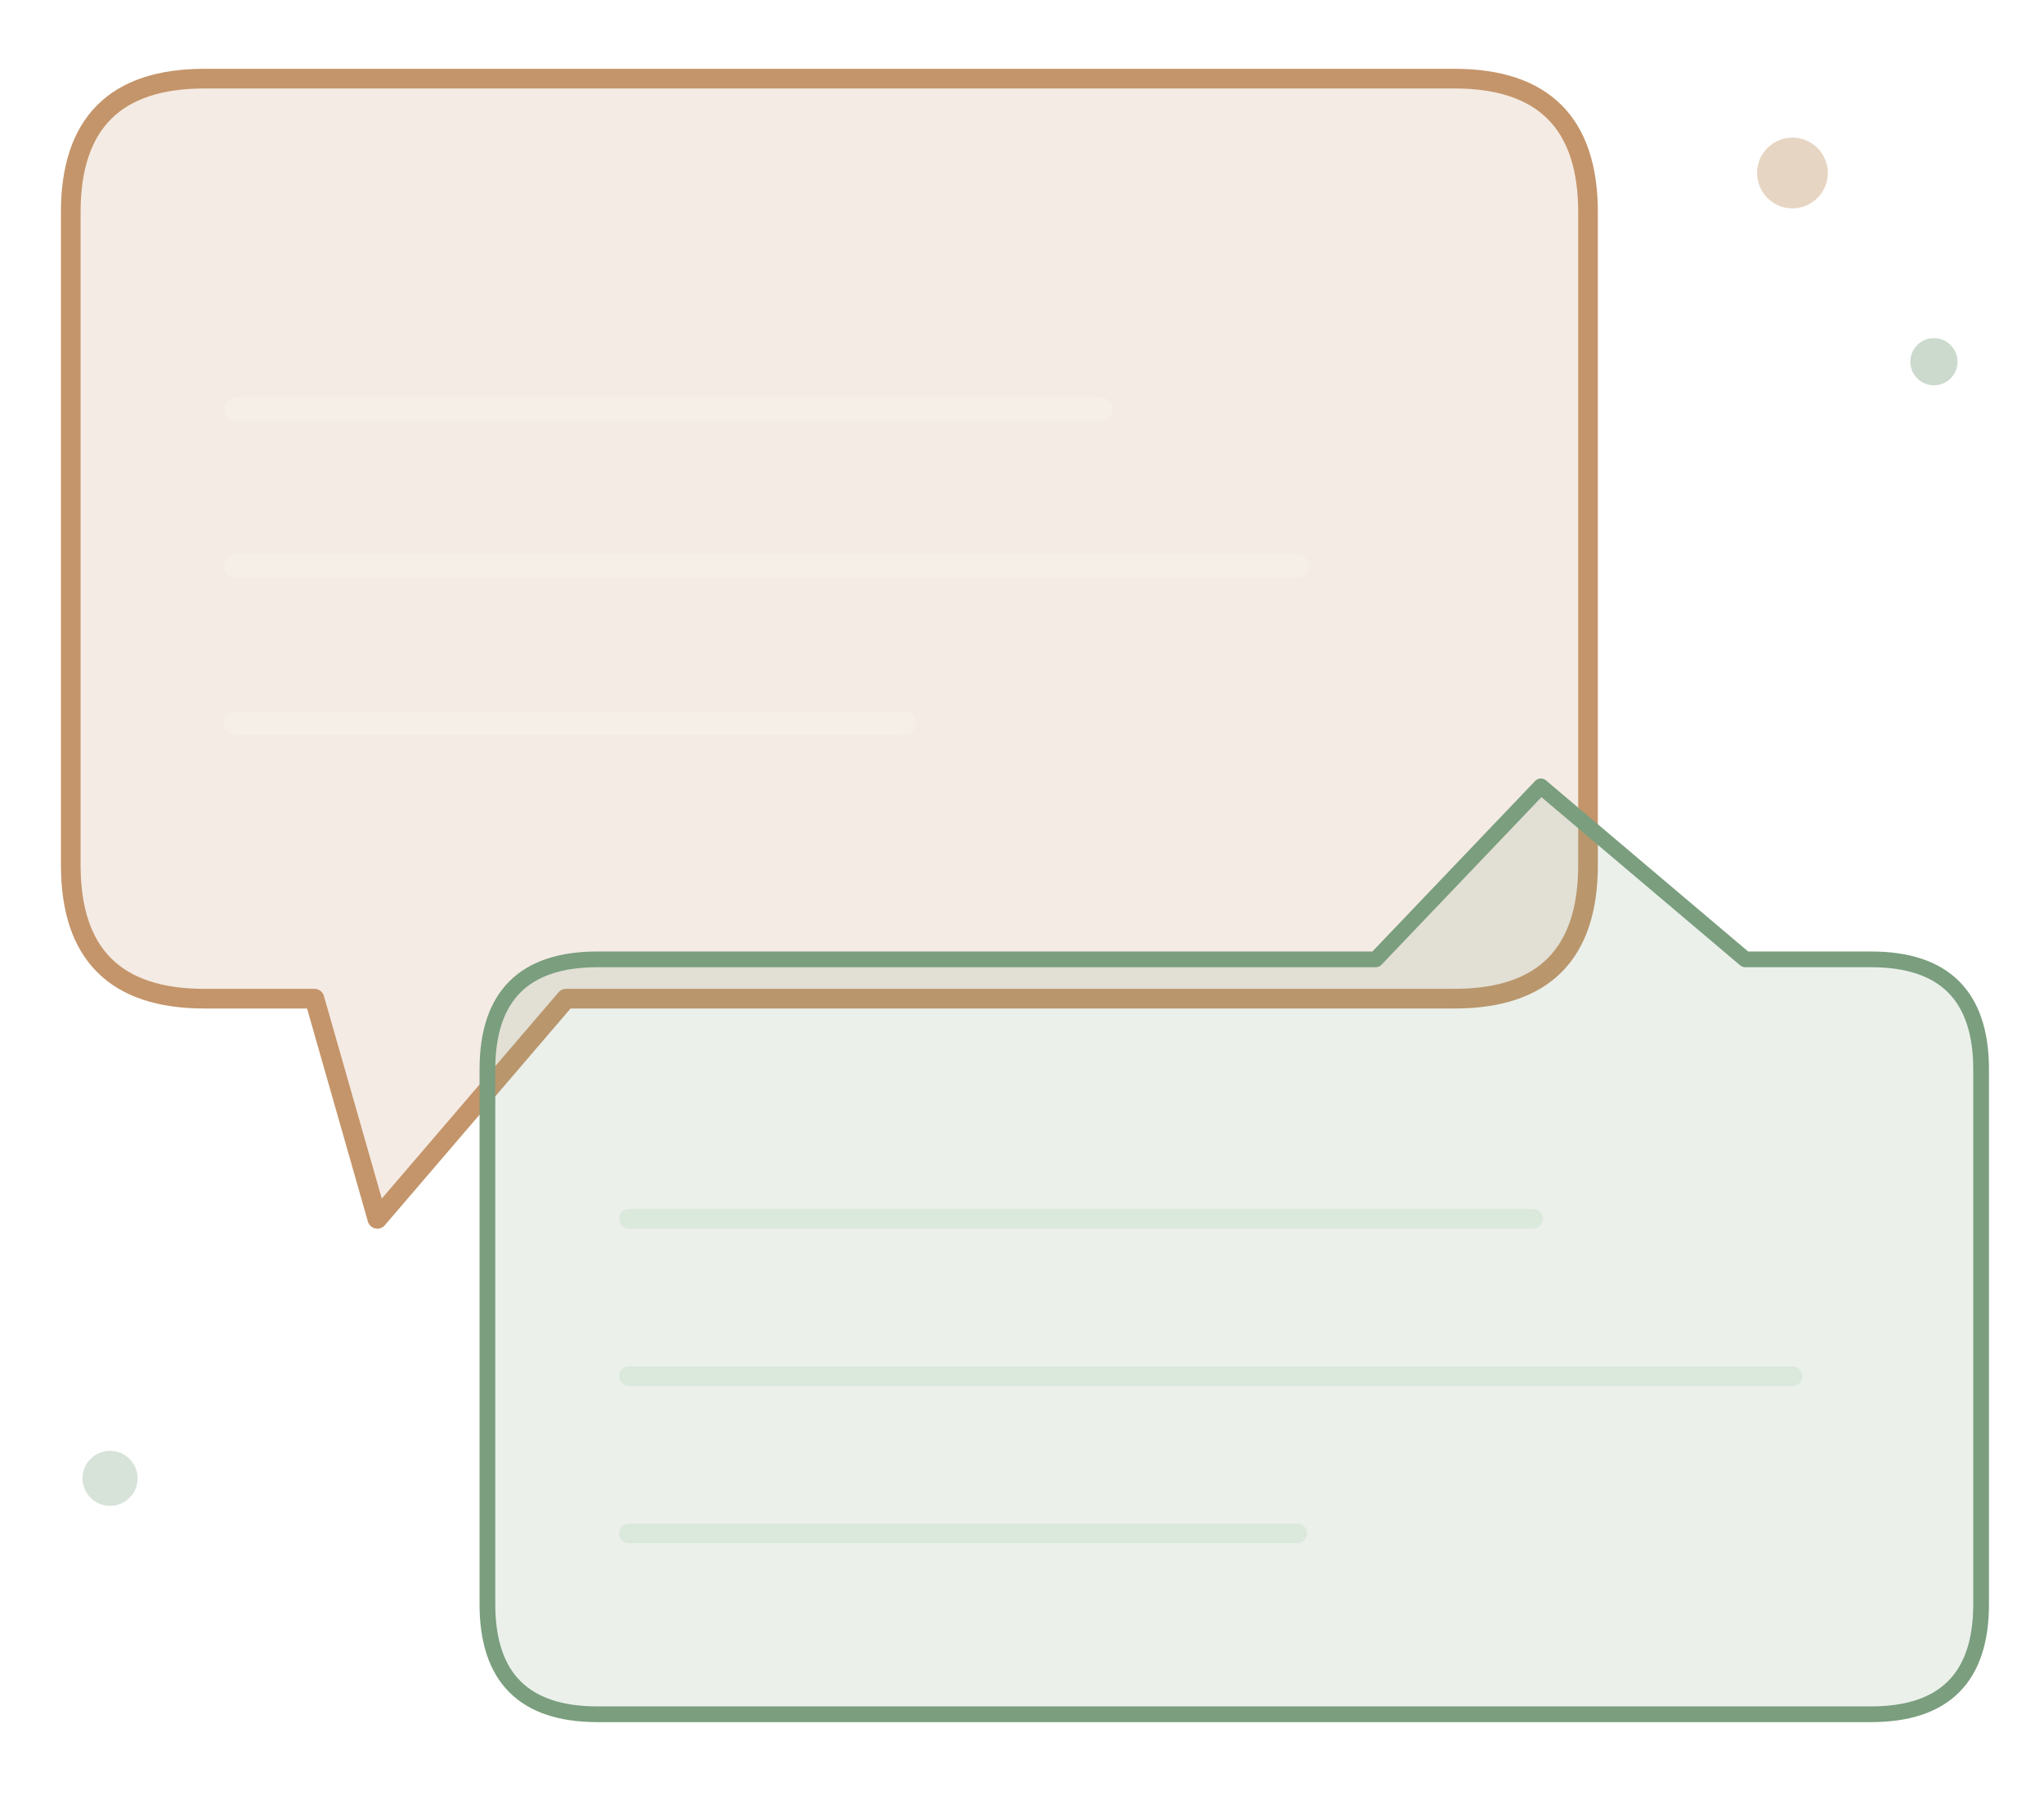
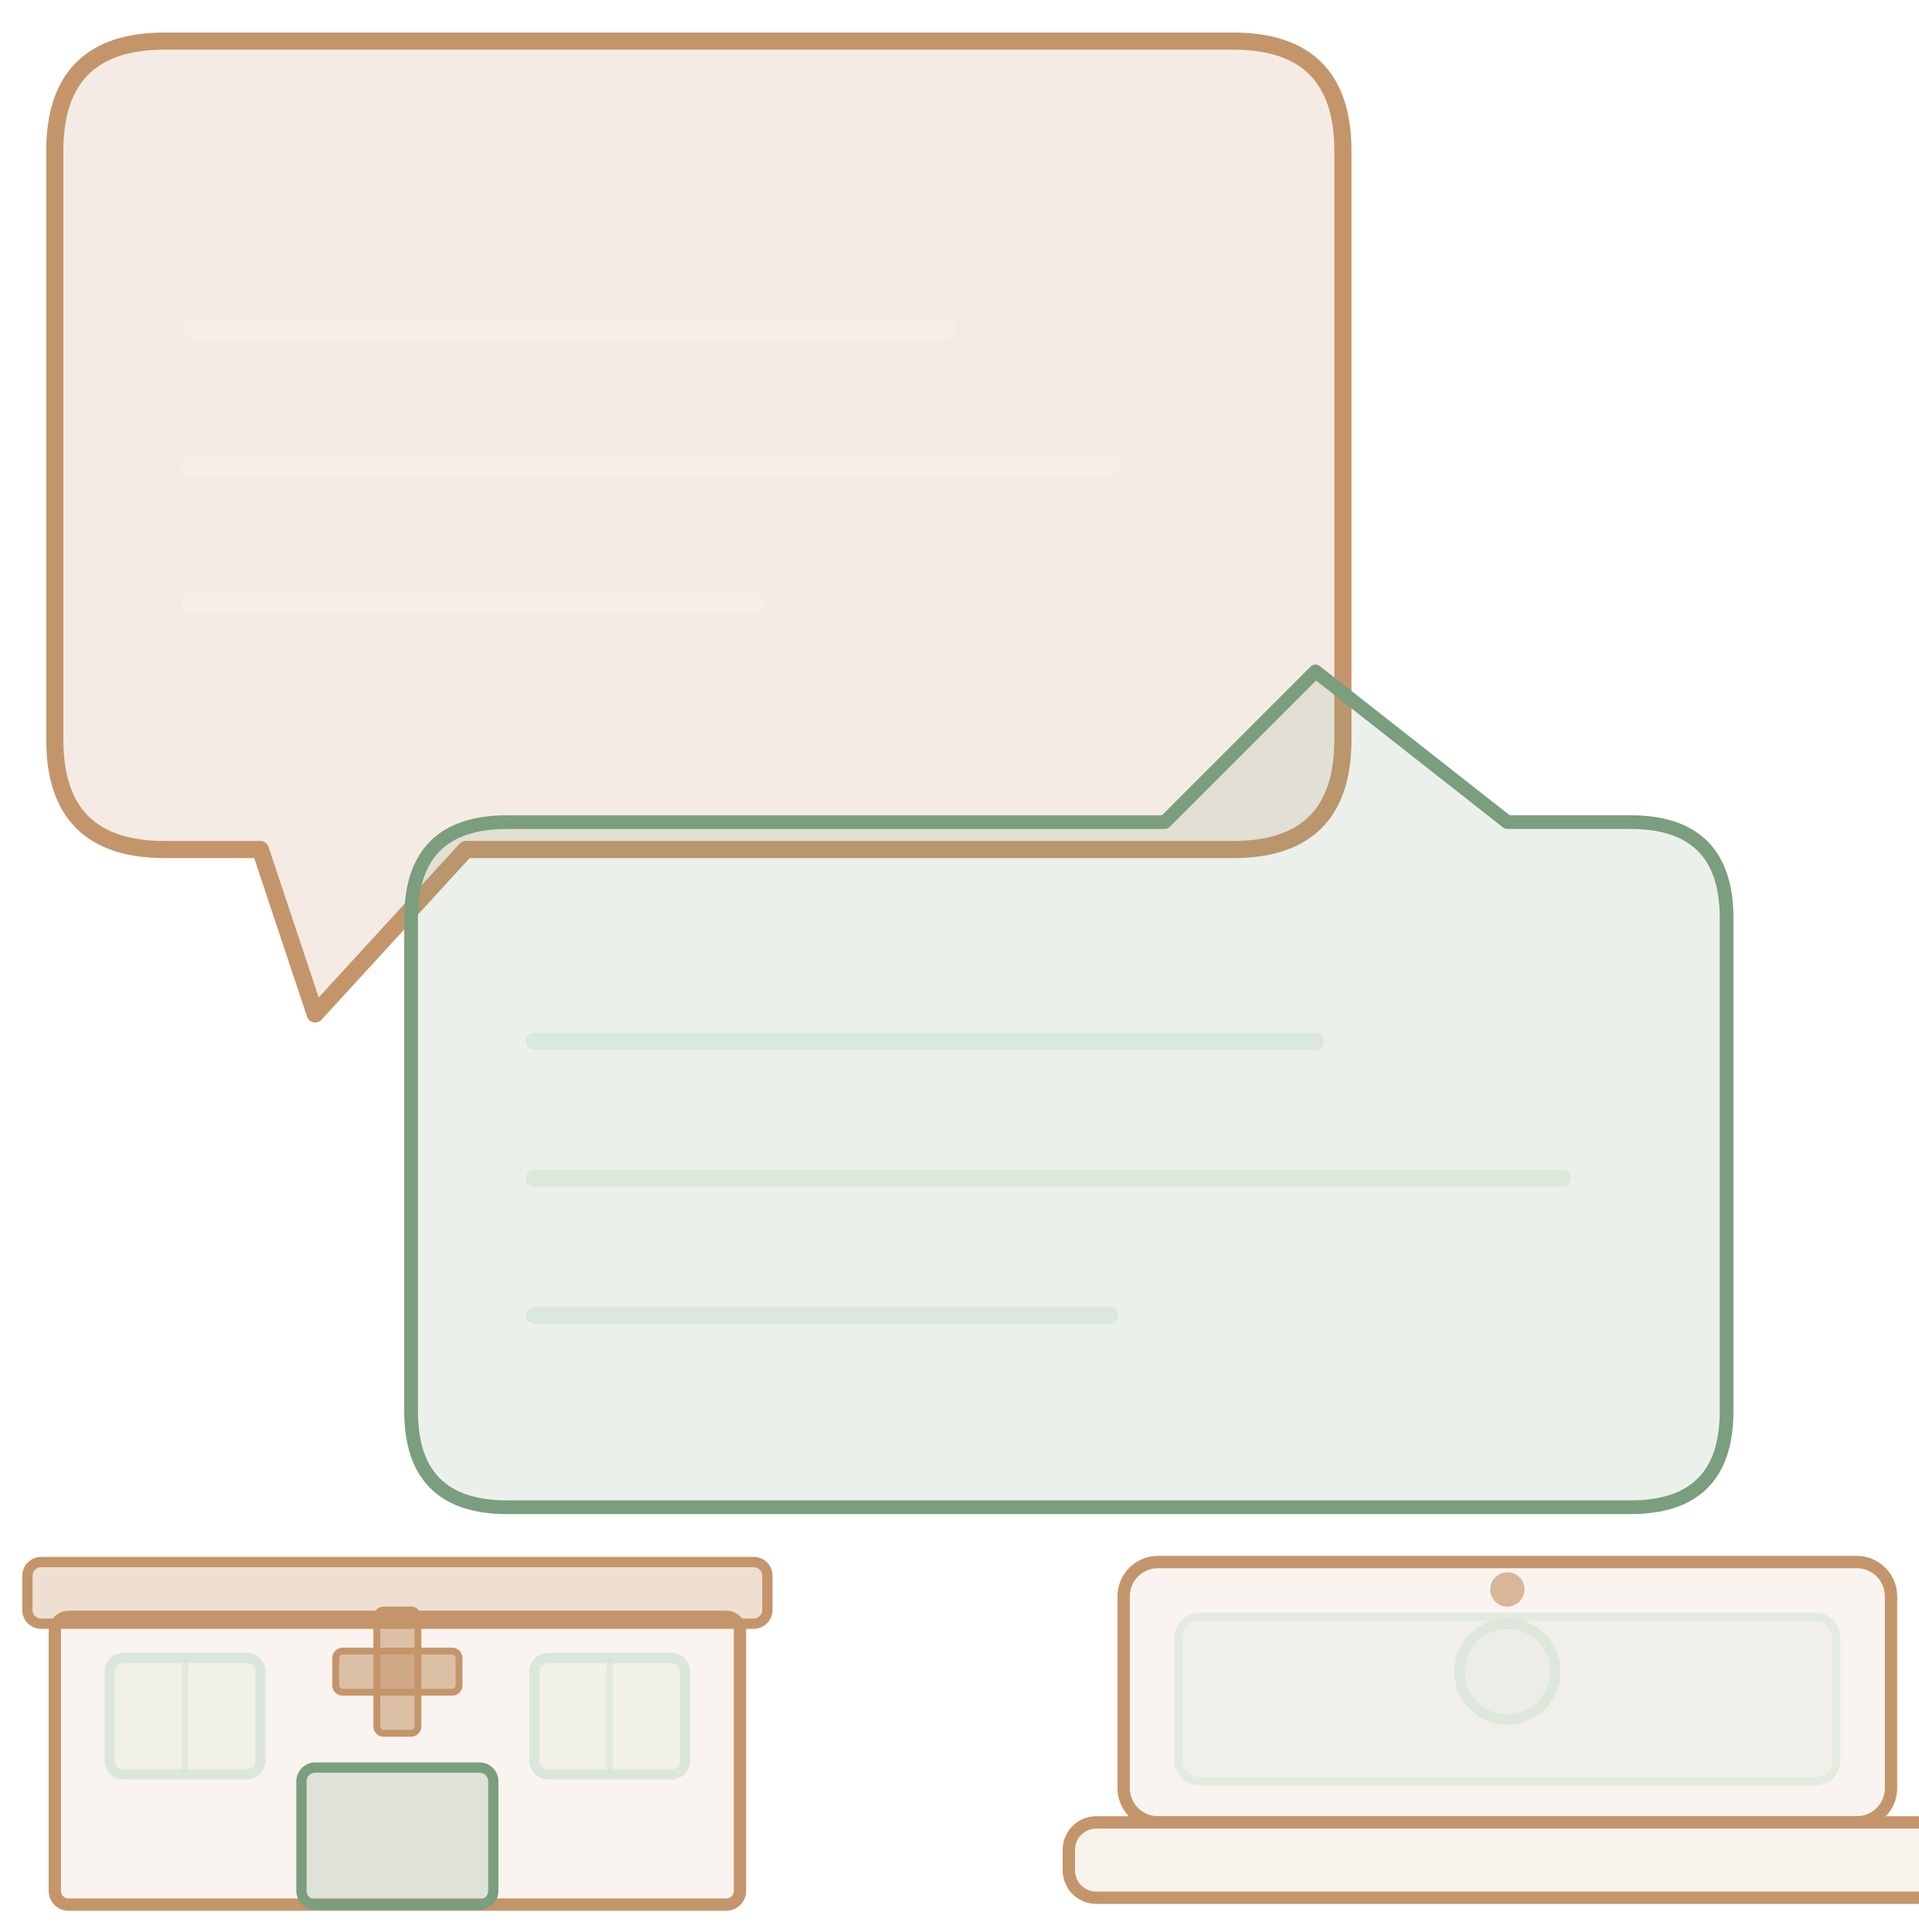
- <svg xmlns="http://www.w3.org/2000/svg" viewBox="0 0 260 230" fill="none">
-   <path d="M 26,10 L 185,10 Q 202,10 202,27 L 202,110 Q 202,127 185,127 L 72,127 L 48,155 L 40,127 L 26,127 Q 9,127 9,110 L 9,27 Q 9,10 26,10 Z" fill="#C4956A" fill-opacity="0.18" stroke="#C4956A" stroke-width="2.5" stroke-linejoin="round" />
-   <line x1="30" y1="52" x2="140" y2="52" stroke="#F5F0E8" stroke-width="3" stroke-linecap="round" opacity="0.75" />
-   <line x1="30" y1="72" x2="165" y2="72" stroke="#F5F0E8" stroke-width="3" stroke-linecap="round" opacity="0.75" />
-   <line x1="30" y1="92" x2="115" y2="92" stroke="#F5F0E8" stroke-width="3" stroke-linecap="round" opacity="0.75" />
-   <path d="M 76,122 L 175,122 L 196,100 L 222,122 L 238,122 Q 252,122 252,136 L 252,204 Q 252,218 238,218 L 76,218 Q 62,218 62,204 L 62,136 Q 62,122 76,122 Z" fill="#7A9E7E" fill-opacity="0.15" stroke="#7A9E7E" stroke-width="2" stroke-linejoin="round" />
-   <line x1="80" y1="155" x2="195" y2="155" stroke="#D4E4D6" stroke-width="2.5" stroke-linecap="round" opacity="0.7" />
-   <line x1="80" y1="175" x2="228" y2="175" stroke="#D4E4D6" stroke-width="2.5" stroke-linecap="round" opacity="0.7" />
-   <line x1="80" y1="195" x2="165" y2="195" stroke="#D4E4D6" stroke-width="2.5" stroke-linecap="round" opacity="0.7" />
-   <circle cx="228" cy="22" r="4.5" fill="#C4956A" opacity="0.4" />
-   <circle cx="246" cy="46" r="3" fill="#7A9E7E" opacity="0.38" />
-   <circle cx="14" cy="188" r="3.5" fill="#7A9E7E" opacity="0.3" />
+ <svg xmlns="http://www.w3.org/2000/svg" viewBox="0 0 280 282" fill="none">
+   <path d="M 24,6 L 180,6 Q 196,6 196,22 L 196,108 Q 196,124 180,124 L 68,124 L 46,148 L 38,124 L 24,124 Q 8,124 8,108 L 8,22 Q 8,6 24,6 Z" fill="#C4956A" fill-opacity="0.18" stroke="#C4956A" stroke-width="2.5" stroke-linejoin="round" />
+   <line x1="28" y1="48" x2="138" y2="48" stroke="#F5F0E8" stroke-width="3" stroke-linecap="round" opacity="0.75" />
+   <line x1="28" y1="68" x2="162" y2="68" stroke="#F5F0E8" stroke-width="3" stroke-linecap="round" opacity="0.75" />
+   <line x1="28" y1="88" x2="110" y2="88" stroke="#F5F0E8" stroke-width="3" stroke-linecap="round" opacity="0.75" />
+   <path d="M 74,120 L 170,120 L 192,98 L 220,120 L 238,120 Q 252,120 252,134 L 252,206 Q 252,220 238,220 L 74,220 Q 60,220 60,206 L 60,134 Q 60,120 74,120 Z" fill="#7A9E7E" fill-opacity="0.15" stroke="#7A9E7E" stroke-width="2" stroke-linejoin="round" />
+   <line x1="78" y1="152" x2="192" y2="152" stroke="#D4E4D6" stroke-width="2.5" stroke-linecap="round" opacity="0.7" />
+   <line x1="78" y1="172" x2="228" y2="172" stroke="#D4E4D6" stroke-width="2.5" stroke-linecap="round" opacity="0.7" />
+   <line x1="78" y1="192" x2="162" y2="192" stroke="#D4E4D6" stroke-width="2.5" stroke-linecap="round" opacity="0.7" />
+   <rect x="4" y="228" width="108" height="9" rx="2" fill="#C4956A" fill-opacity="0.3" stroke="#C4956A" stroke-width="1.5" />
+   <rect x="8" y="236" width="100" height="42" rx="2" fill="#C4956A" fill-opacity="0.1" stroke="#C4956A" stroke-width="1.8" />
+   <rect x="16" y="242" width="22" height="17" rx="2" fill="#D4E4D6" fill-opacity="0.25" stroke="#D4E4D6" stroke-width="1.5" opacity="0.8" />
+   <line x1="27" y1="242" x2="27" y2="259" stroke="#D4E4D6" stroke-width="1" opacity="0.5" />
+   <rect x="78" y="242" width="22" height="17" rx="2" fill="#D4E4D6" fill-opacity="0.25" stroke="#D4E4D6" stroke-width="1.5" opacity="0.8" />
+   <line x1="89" y1="242" x2="89" y2="259" stroke="#D4E4D6" stroke-width="1" opacity="0.5" />
+   <rect x="49" y="241" width="18" height="6" rx="1" fill="#C4956A" fill-opacity="0.55" stroke="#C4956A" stroke-width="1" />
+   <rect x="55" y="235" width="6" height="18" rx="1" fill="#C4956A" fill-opacity="0.55" stroke="#C4956A" stroke-width="1" />
+   <rect x="44" y="258" width="28" height="20" rx="2" fill="#7A9E7E" fill-opacity="0.2" stroke="#7A9E7E" stroke-width="1.5" />
+   <rect x="164" y="228" width="112" height="38" rx="5" fill="#C4956A" fill-opacity="0.1" stroke="#C4956A" stroke-width="1.8" />
+   <circle cx="220" cy="232" r="2.5" fill="#C4956A" opacity="0.65" />
+   <rect x="172" y="236" width="96" height="24" rx="3" fill="#7A9E7E" fill-opacity="0.1" stroke="#D4E4D6" stroke-width="1.2" opacity="0.6" />
+   <circle cx="220" cy="244" r="7" fill="#D4E4D6" fill-opacity="0.3" stroke="#D4E4D6" stroke-width="1.5" opacity="0.65" />
+   <rect x="156" y="266" width="128" height="11" rx="4" fill="#C4956A" fill-opacity="0.12" stroke="#C4956A" stroke-width="1.8" />
</svg>
